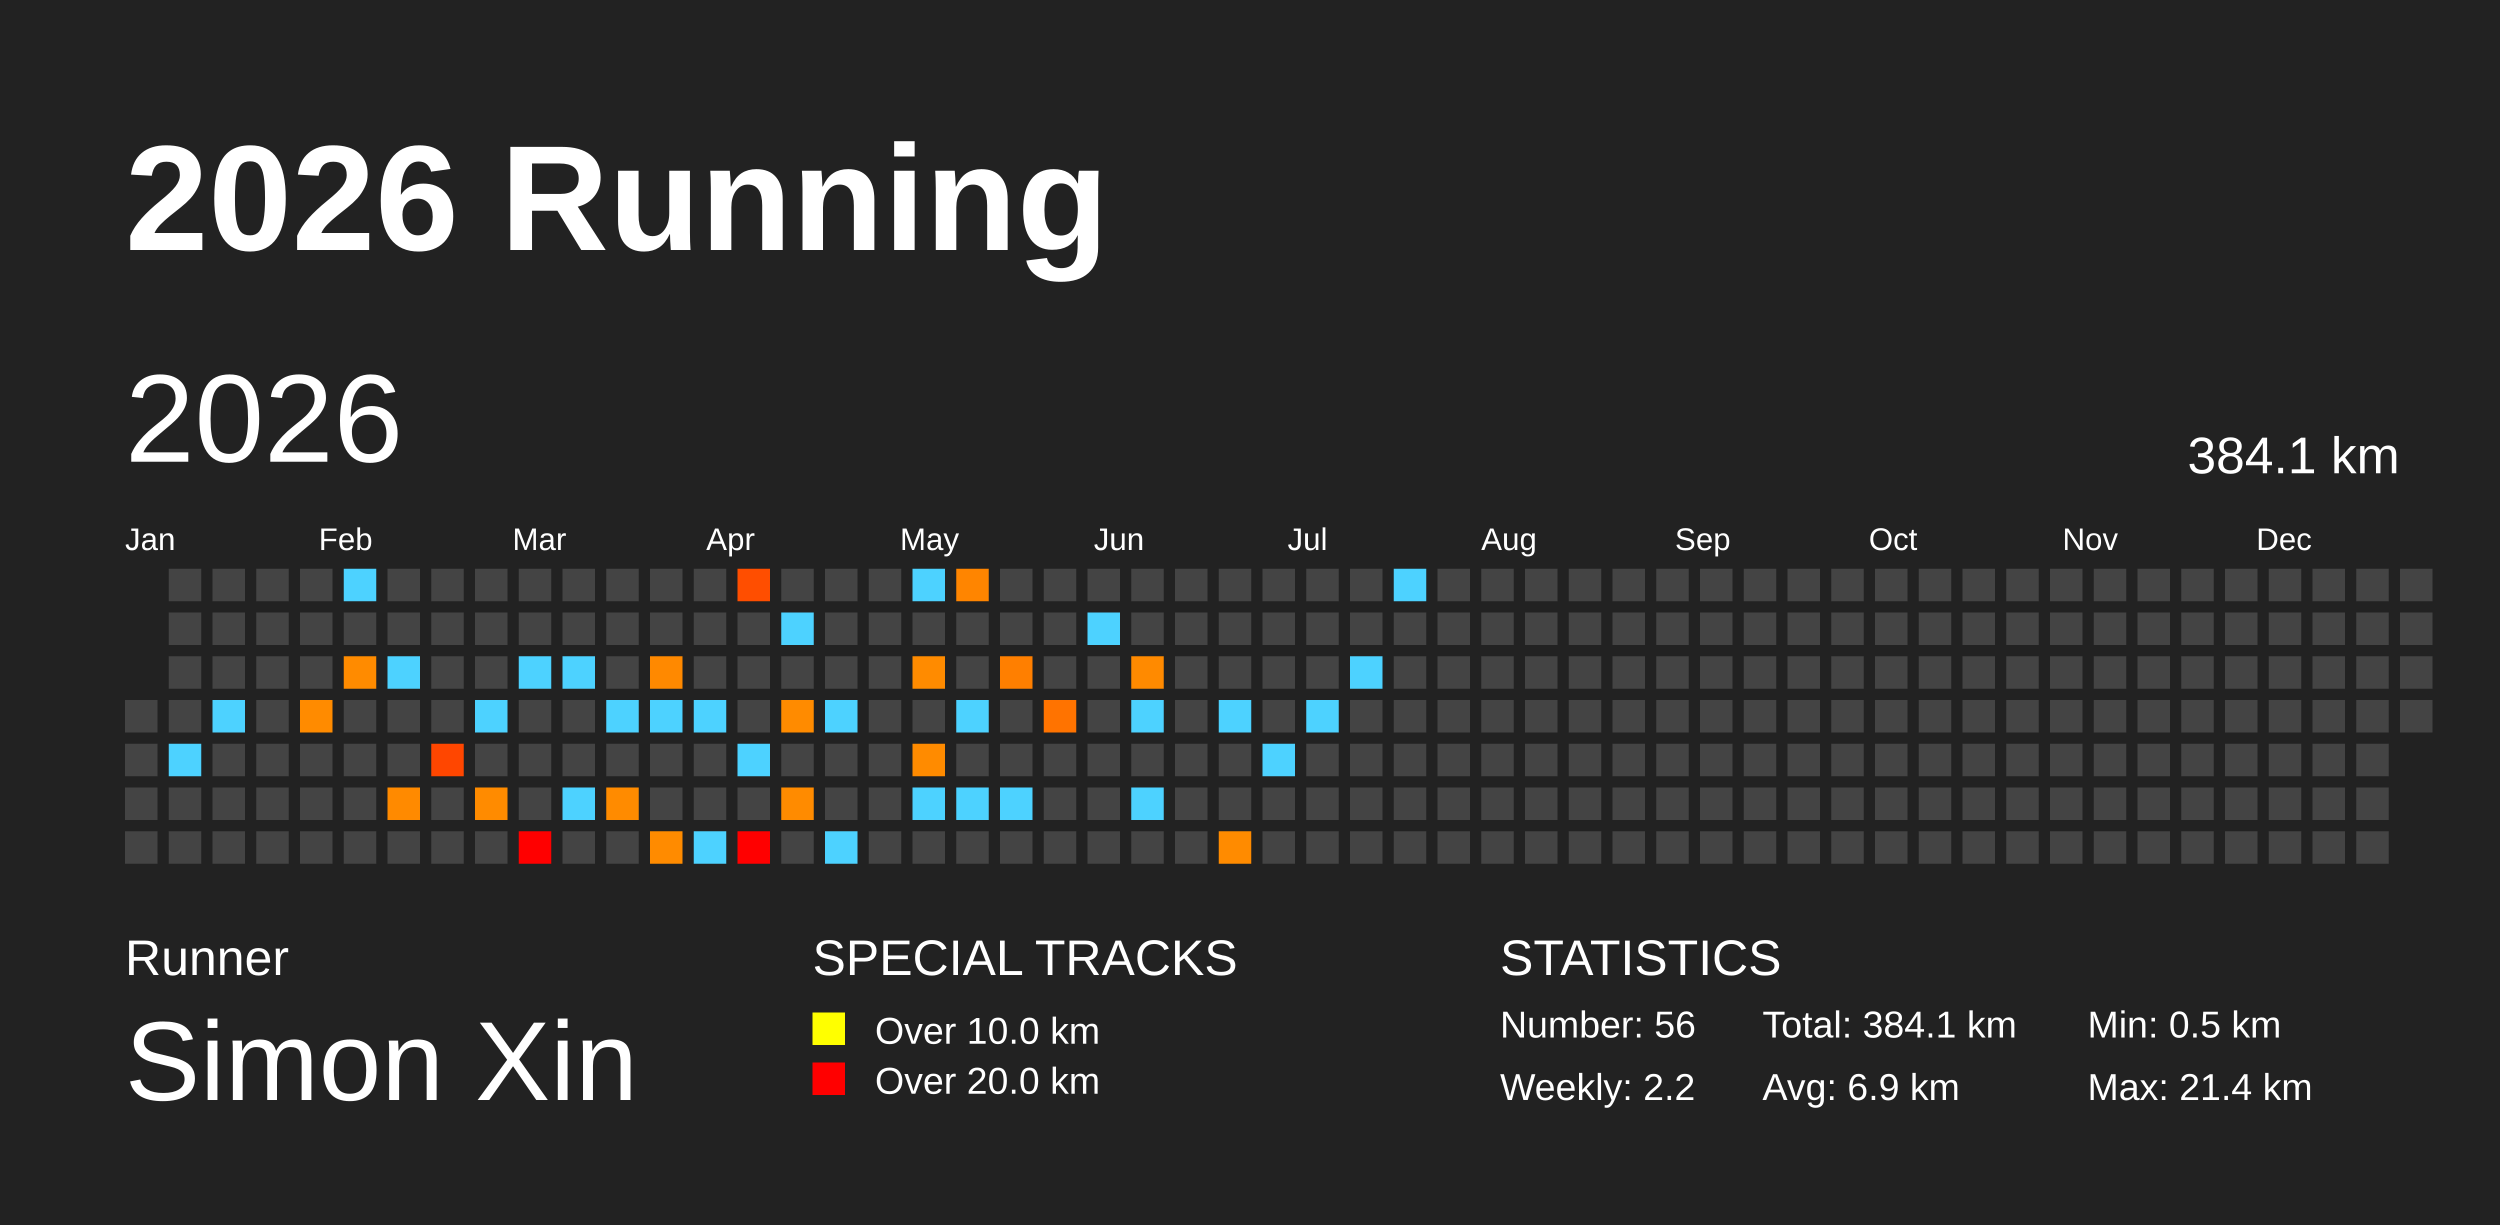
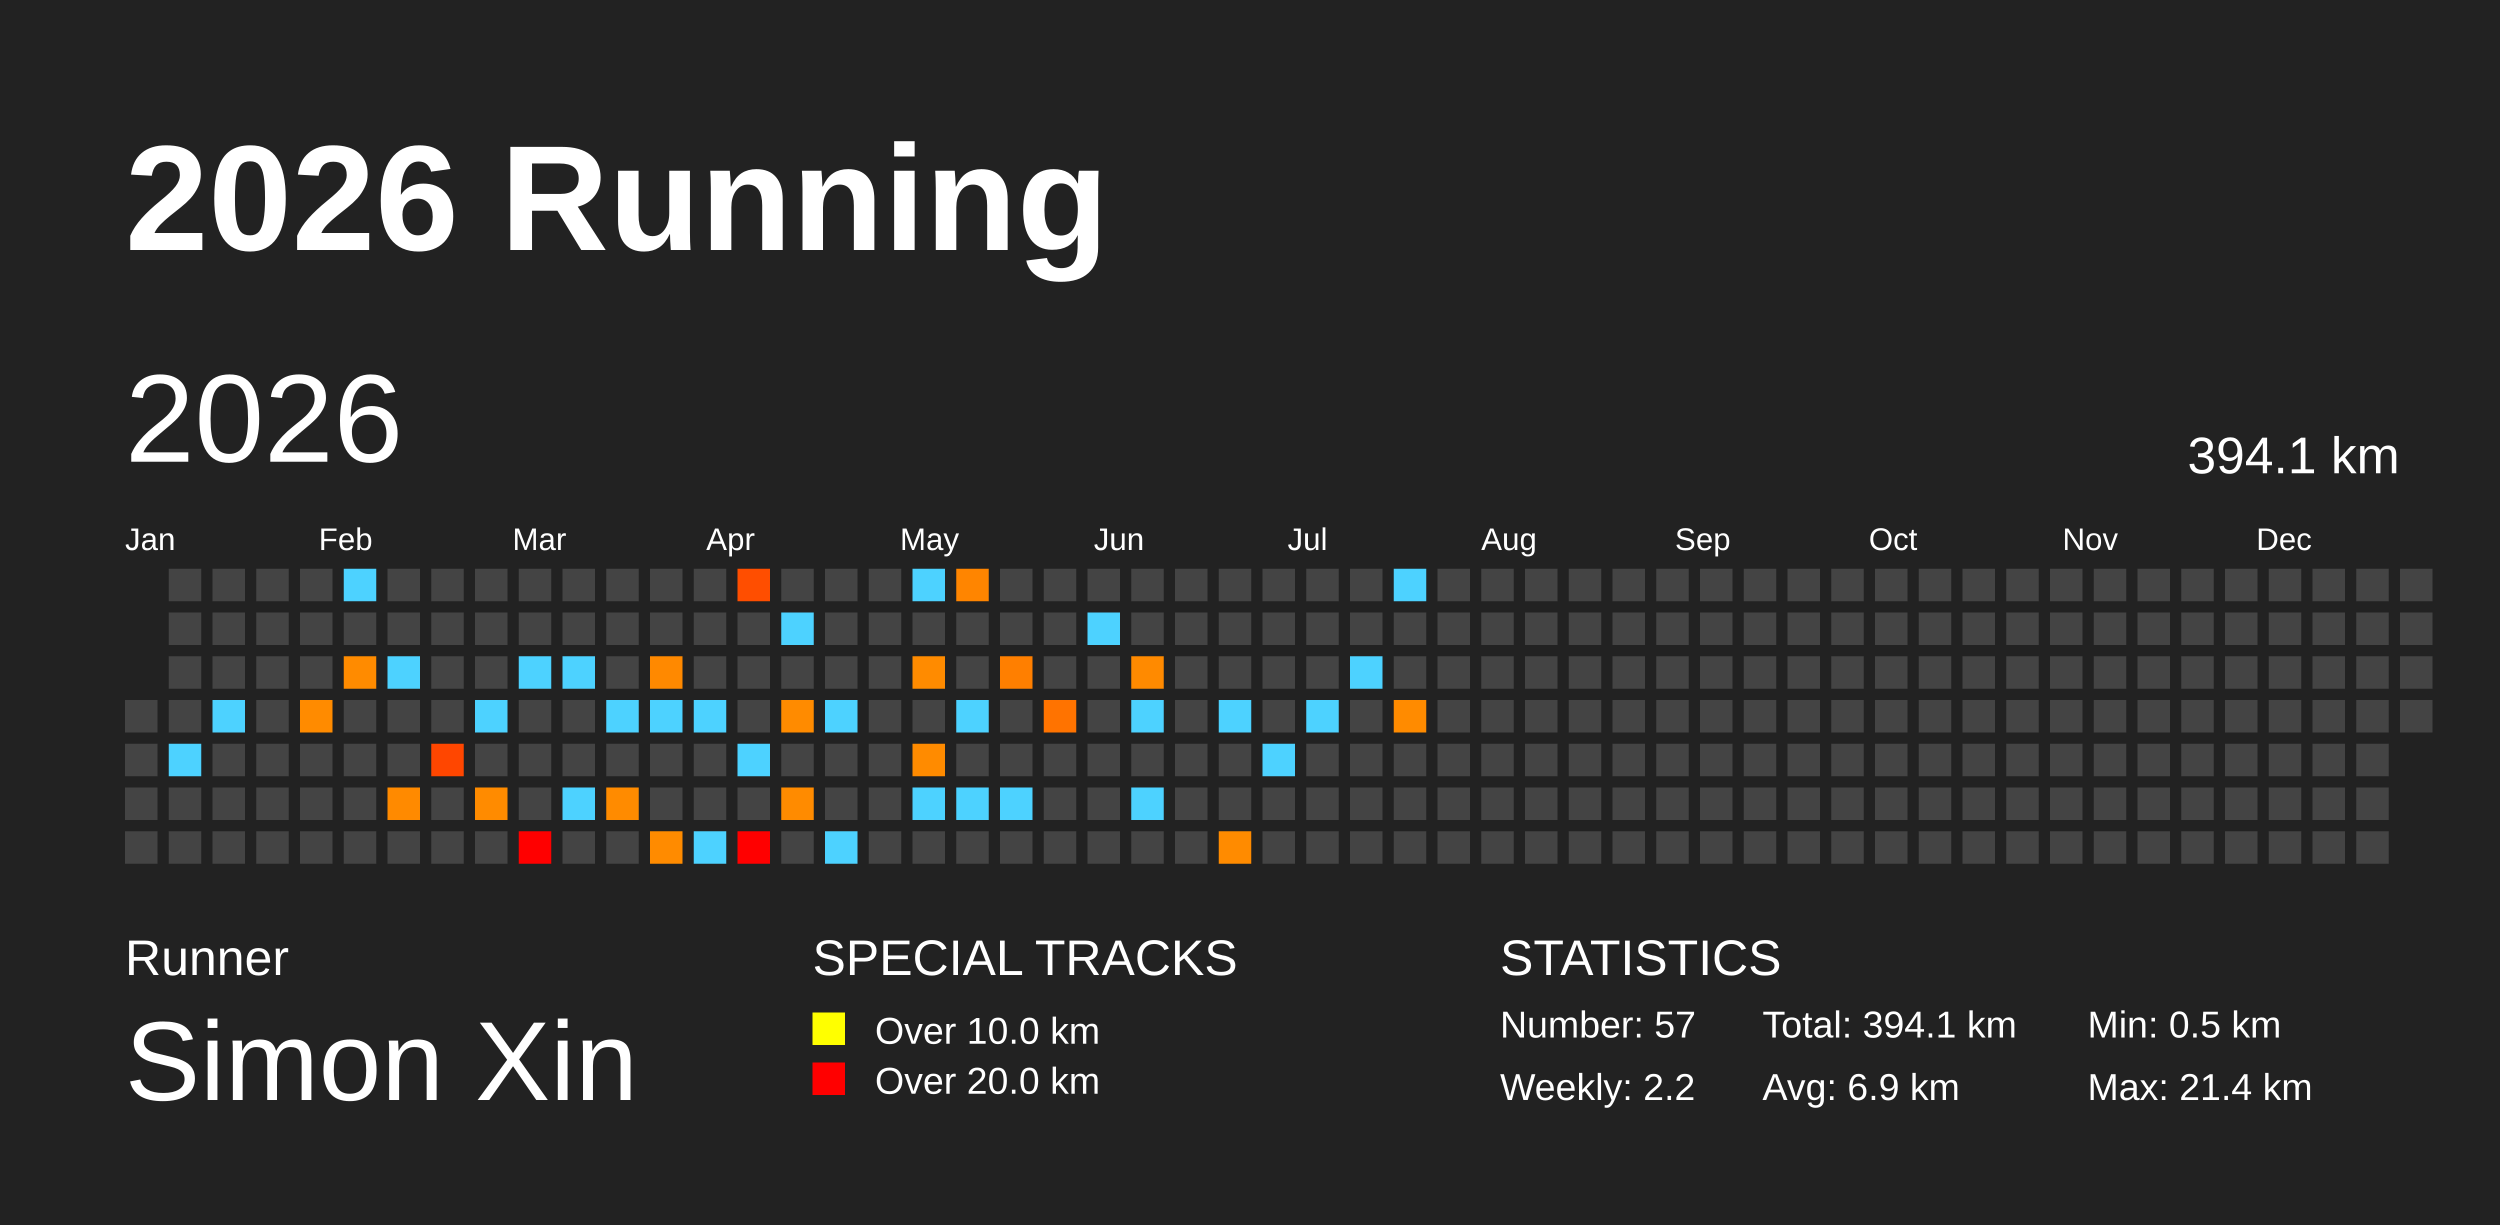
<svg xmlns="http://www.w3.org/2000/svg" baseProfile="full" height="98mm" version="1.1" viewBox="0,0,200,98" width="200mm">
  <defs />
  <rect fill="#222222" height="98" width="200" x="0" y="0" />
  <text fill="#FFFFFF" style="font-size:12px; font-family:Arial; font-weight:bold;" x="10" y="20">2026 Running</text>
  <text fill="#FFFFFF" style="font-size:4px; font-family:Arial" x="10" y="78">Runner</text>
  <text fill="#FFFFFF" style="font-size:9px; font-family:Arial" x="10" y="88">Simon Xin</text>
  <text fill="#FFFFFF" style="font-size:4px; font-family:Arial" x="65" y="78">SPECIAL TRACKS</text>
  <rect fill="yellow" height="2.6" width="2.6" x="65" y="81" />
  <text fill="#FFFFFF" style="font-size:3px; font-family:Arial" x="70" y="83.5">Over 10.0 km</text>
  <rect fill="red" height="2.6" width="2.6" x="65" y="85" />
  <text fill="#FFFFFF" style="font-size:3px; font-family:Arial" x="70" y="87.5">Over 20.0 km</text>
  <text fill="#FFFFFF" style="font-size:4px; font-family:Arial" x="120" y="78">STATISTICS</text>
-   <text fill="#FFFFFF" style="font-size:3px; font-family:Arial" x="120" y="83">Number: 56</text>
+   <text fill="#FFFFFF" style="font-size:3px; font-family:Arial" x="120" y="83">Number: 57</text>
  <text fill="#FFFFFF" style="font-size:3px; font-family:Arial" x="120" y="88">Weekly: 2.2</text>
-   <text fill="#FFFFFF" style="font-size:3px; font-family:Arial" x="141" y="83">Total: 384.1 km</text>
+   <text fill="#FFFFFF" style="font-size:3px; font-family:Arial" x="141" y="83">Total: 394.1 km</text>
  <text fill="#FFFFFF" style="font-size:3px; font-family:Arial" x="141" y="88">Avg: 6.9 km</text>
  <text fill="#FFFFFF" style="font-size:3px; font-family:Arial" x="167" y="83">Min: 0.5 km</text>
  <text fill="#FFFFFF" style="font-size:3px; font-family:Arial" x="167" y="88">Max: 21.4 km</text>
  <text dominant-baseline="hanging" fill="#FFFFFF" style="font-size:10.0px; font-family:Arial;" x="10" y="30">2026</text>
-   <text dominant-baseline="hanging" fill="#FFFFFF" style="font-size:4.125px; font-family:Arial;" x="175" y="35">384.1 km</text>
+   <text dominant-baseline="hanging" fill="#FFFFFF" style="font-size:4.125px; font-family:Arial;" x="175" y="35">394.1 km</text>
  <text fill="#FFFFFF" style="font-size:2.5px; font-family:Arial" x="10.0" y="44">Jan</text>
  <text fill="#FFFFFF" style="font-size:2.5px; font-family:Arial" x="25.5" y="44">Feb</text>
  <text fill="#FFFFFF" style="font-size:2.5px; font-family:Arial" x="41.0" y="44">Mar</text>
  <text fill="#FFFFFF" style="font-size:2.5px; font-family:Arial" x="56.5" y="44">Apr</text>
  <text fill="#FFFFFF" style="font-size:2.5px; font-family:Arial" x="72.0" y="44">May</text>
  <text fill="#FFFFFF" style="font-size:2.5px; font-family:Arial" x="87.5" y="44">Jun</text>
  <text fill="#FFFFFF" style="font-size:2.5px; font-family:Arial" x="103.0" y="44">Jul</text>
  <text fill="#FFFFFF" style="font-size:2.5px; font-family:Arial" x="118.5" y="44">Aug</text>
  <text fill="#FFFFFF" style="font-size:2.5px; font-family:Arial" x="134.0" y="44">Sep</text>
  <text fill="#FFFFFF" style="font-size:2.5px; font-family:Arial" x="149.5" y="44">Oct</text>
  <text fill="#FFFFFF" style="font-size:2.5px; font-family:Arial" x="165.0" y="44">Nov</text>
  <text fill="#FFFFFF" style="font-size:2.5px; font-family:Arial" x="180.5" y="44">Dec</text>
  <rect fill="#444444" height="2.6" width="2.6" x="10.0" y="56.0" />
  <rect fill="#444444" height="2.6" width="2.6" x="10.0" y="59.5" />
  <rect fill="#444444" height="2.6" width="2.6" x="10.0" y="63.0" />
  <rect fill="#444444" height="2.6" width="2.6" x="10.0" y="66.5" />
  <rect fill="#444444" height="2.6" width="2.6" x="13.5" y="45.5" />
  <rect fill="#444444" height="2.6" width="2.6" x="13.5" y="49.0" />
  <rect fill="#444444" height="2.6" width="2.6" x="13.5" y="52.5" />
  <rect fill="#444444" height="2.6" width="2.6" x="13.5" y="56.0" />
  <rect fill="#4dd2ff" height="2.6" width="2.6" x="13.5" y="59.5" />
  <rect fill="#444444" height="2.6" width="2.6" x="13.5" y="63.0" />
  <rect fill="#444444" height="2.6" width="2.6" x="13.5" y="66.5" />
  <rect fill="#444444" height="2.6" width="2.6" x="17.0" y="45.5" />
  <rect fill="#444444" height="2.6" width="2.6" x="17.0" y="49.0" />
  <rect fill="#444444" height="2.6" width="2.6" x="17.0" y="52.5" />
  <rect fill="#4dd2ff" height="2.6" width="2.6" x="17.0" y="56.0" />
  <rect fill="#444444" height="2.6" width="2.6" x="17.0" y="59.5" />
  <rect fill="#444444" height="2.6" width="2.6" x="17.0" y="63.0" />
  <rect fill="#444444" height="2.6" width="2.6" x="17.0" y="66.5" />
  <rect fill="#444444" height="2.6" width="2.6" x="20.5" y="45.5" />
  <rect fill="#444444" height="2.6" width="2.6" x="20.5" y="49.0" />
  <rect fill="#444444" height="2.6" width="2.6" x="20.5" y="52.5" />
  <rect fill="#444444" height="2.6" width="2.6" x="20.5" y="56.0" />
  <rect fill="#444444" height="2.6" width="2.6" x="20.5" y="59.5" />
  <rect fill="#444444" height="2.6" width="2.6" x="20.5" y="63.0" />
  <rect fill="#444444" height="2.6" width="2.6" x="20.5" y="66.5" />
  <rect fill="#444444" height="2.6" width="2.6" x="24.0" y="45.5" />
  <rect fill="#444444" height="2.6" width="2.6" x="24.0" y="49.0" />
  <rect fill="#444444" height="2.6" width="2.6" x="24.0" y="52.5" />
  <rect fill="#ff8b00" height="2.6" width="2.6" x="24.0" y="56.0" />
  <rect fill="#444444" height="2.6" width="2.6" x="24.0" y="59.5" />
  <rect fill="#444444" height="2.6" width="2.6" x="24.0" y="63.0" />
  <rect fill="#444444" height="2.6" width="2.6" x="24.0" y="66.5" />
  <rect fill="#4dd2ff" height="2.6" width="2.6" x="27.5" y="45.5" />
  <rect fill="#444444" height="2.6" width="2.6" x="27.5" y="49.0" />
  <rect fill="#ff8b00" height="2.6" width="2.6" x="27.5" y="52.5" />
  <rect fill="#444444" height="2.6" width="2.6" x="27.5" y="56.0" />
  <rect fill="#444444" height="2.6" width="2.6" x="27.5" y="59.5" />
  <rect fill="#444444" height="2.6" width="2.6" x="27.5" y="63.0" />
  <rect fill="#444444" height="2.6" width="2.6" x="27.5" y="66.5" />
  <rect fill="#444444" height="2.6" width="2.6" x="31.0" y="45.5" />
  <rect fill="#444444" height="2.6" width="2.6" x="31.0" y="49.0" />
  <rect fill="#4dd2ff" height="2.6" width="2.6" x="31.0" y="52.5" />
  <rect fill="#444444" height="2.6" width="2.6" x="31.0" y="56.0" />
  <rect fill="#444444" height="2.6" width="2.6" x="31.0" y="59.5" />
  <rect fill="#ff8a00" height="2.6" width="2.6" x="31.0" y="63.0" />
  <rect fill="#444444" height="2.6" width="2.6" x="31.0" y="66.5" />
  <rect fill="#444444" height="2.6" width="2.6" x="34.5" y="45.5" />
  <rect fill="#444444" height="2.6" width="2.6" x="34.5" y="49.0" />
  <rect fill="#444444" height="2.6" width="2.6" x="34.5" y="52.5" />
  <rect fill="#444444" height="2.6" width="2.6" x="34.5" y="56.0" />
  <rect fill="#ff4600" height="2.6" width="2.6" x="34.5" y="59.5" />
  <rect fill="#444444" height="2.6" width="2.6" x="34.5" y="63.0" />
  <rect fill="#444444" height="2.6" width="2.6" x="34.5" y="66.5" />
  <rect fill="#444444" height="2.6" width="2.6" x="38.0" y="45.5" />
  <rect fill="#444444" height="2.6" width="2.6" x="38.0" y="49.0" />
  <rect fill="#444444" height="2.6" width="2.6" x="38.0" y="52.5" />
  <rect fill="#4dd2ff" height="2.6" width="2.6" x="38.0" y="56.0" />
  <rect fill="#444444" height="2.6" width="2.6" x="38.0" y="59.5" />
  <rect fill="#ff8b00" height="2.6" width="2.6" x="38.0" y="63.0" />
  <rect fill="#444444" height="2.6" width="2.6" x="38.0" y="66.5" />
  <rect fill="#444444" height="2.6" width="2.6" x="41.5" y="45.5" />
  <rect fill="#444444" height="2.6" width="2.6" x="41.5" y="49.0" />
  <rect fill="#4dd2ff" height="2.6" width="2.6" x="41.5" y="52.5" />
  <rect fill="#444444" height="2.6" width="2.6" x="41.5" y="56.0" />
  <rect fill="#444444" height="2.6" width="2.6" x="41.5" y="59.5" />
  <rect fill="#444444" height="2.6" width="2.6" x="41.5" y="63.0" />
  <rect fill="red" height="2.6" width="2.6" x="41.5" y="66.5" />
  <rect fill="#444444" height="2.6" width="2.6" x="45.0" y="45.5" />
  <rect fill="#444444" height="2.6" width="2.6" x="45.0" y="49.0" />
  <rect fill="#4dd2ff" height="2.6" width="2.6" x="45.0" y="52.5" />
  <rect fill="#444444" height="2.6" width="2.6" x="45.0" y="56.0" />
  <rect fill="#444444" height="2.6" width="2.6" x="45.0" y="59.5" />
  <rect fill="#4dd2ff" height="2.6" width="2.6" x="45.0" y="63.0" />
  <rect fill="#444444" height="2.6" width="2.6" x="45.0" y="66.5" />
  <rect fill="#444444" height="2.6" width="2.6" x="48.5" y="45.5" />
  <rect fill="#444444" height="2.6" width="2.6" x="48.5" y="49.0" />
  <rect fill="#444444" height="2.6" width="2.6" x="48.5" y="52.5" />
  <rect fill="#4dd2ff" height="2.6" width="2.6" x="48.5" y="56.0" />
  <rect fill="#444444" height="2.6" width="2.6" x="48.5" y="59.5" />
  <rect fill="#ff8b00" height="2.6" width="2.6" x="48.5" y="63.0" />
  <rect fill="#444444" height="2.6" width="2.6" x="48.5" y="66.5" />
  <rect fill="#444444" height="2.6" width="2.6" x="52.0" y="45.5" />
  <rect fill="#444444" height="2.6" width="2.6" x="52.0" y="49.0" />
  <rect fill="#ff8900" height="2.6" width="2.6" x="52.0" y="52.5" />
  <rect fill="#4dd2ff" height="2.6" width="2.6" x="52.0" y="56.0" />
  <rect fill="#444444" height="2.6" width="2.6" x="52.0" y="59.5" />
  <rect fill="#444444" height="2.6" width="2.6" x="52.0" y="63.0" />
  <rect fill="#ff8b00" height="2.6" width="2.6" x="52.0" y="66.5" />
  <rect fill="#444444" height="2.6" width="2.6" x="55.5" y="45.5" />
  <rect fill="#444444" height="2.6" width="2.6" x="55.5" y="49.0" />
  <rect fill="#444444" height="2.6" width="2.6" x="55.5" y="52.5" />
  <rect fill="#4dd2ff" height="2.6" width="2.6" x="55.5" y="56.0" />
  <rect fill="#444444" height="2.6" width="2.6" x="55.5" y="59.5" />
  <rect fill="#444444" height="2.6" width="2.6" x="55.5" y="63.0" />
  <rect fill="#4dd2ff" height="2.6" width="2.6" x="55.5" y="66.5" />
  <rect fill="#ff4e00" height="2.6" width="2.6" x="59.0" y="45.5" />
  <rect fill="#444444" height="2.6" width="2.6" x="59.0" y="49.0" />
  <rect fill="#444444" height="2.6" width="2.6" x="59.0" y="52.5" />
  <rect fill="#444444" height="2.6" width="2.6" x="59.0" y="56.0" />
  <rect fill="#4dd2ff" height="2.6" width="2.6" x="59.0" y="59.5" />
  <rect fill="#444444" height="2.6" width="2.6" x="59.0" y="63.0" />
  <rect fill="red" height="2.6" width="2.6" x="59.0" y="66.5" />
  <rect fill="#444444" height="2.6" width="2.6" x="62.5" y="45.5" />
  <rect fill="#4dd2ff" height="2.6" width="2.6" x="62.5" y="49.0" />
  <rect fill="#444444" height="2.6" width="2.6" x="62.5" y="52.5" />
  <rect fill="#ff8b00" height="2.6" width="2.6" x="62.5" y="56.0" />
  <rect fill="#444444" height="2.6" width="2.6" x="62.5" y="59.5" />
  <rect fill="#ff8b00" height="2.6" width="2.6" x="62.5" y="63.0" />
  <rect fill="#444444" height="2.6" width="2.6" x="62.5" y="66.5" />
  <rect fill="#444444" height="2.6" width="2.6" x="66.0" y="45.5" />
  <rect fill="#444444" height="2.6" width="2.6" x="66.0" y="49.0" />
  <rect fill="#444444" height="2.6" width="2.6" x="66.0" y="52.5" />
  <rect fill="#4dd2ff" height="2.6" width="2.6" x="66.0" y="56.0" />
  <rect fill="#444444" height="2.6" width="2.6" x="66.0" y="59.5" />
  <rect fill="#444444" height="2.6" width="2.6" x="66.0" y="63.0" />
  <rect fill="#4dd2ff" height="2.6" width="2.6" x="66.0" y="66.5" />
  <rect fill="#444444" height="2.6" width="2.6" x="69.5" y="45.5" />
  <rect fill="#444444" height="2.6" width="2.6" x="69.5" y="49.0" />
  <rect fill="#444444" height="2.6" width="2.6" x="69.5" y="52.5" />
  <rect fill="#444444" height="2.6" width="2.6" x="69.5" y="56.0" />
  <rect fill="#444444" height="2.6" width="2.6" x="69.5" y="59.5" />
  <rect fill="#444444" height="2.6" width="2.6" x="69.5" y="63.0" />
  <rect fill="#444444" height="2.6" width="2.6" x="69.5" y="66.5" />
  <rect fill="#4dd2ff" height="2.6" width="2.6" x="73.0" y="45.5" />
  <rect fill="#444444" height="2.6" width="2.6" x="73.0" y="49.0" />
  <rect fill="#ff8b00" height="2.6" width="2.6" x="73.0" y="52.5" />
  <rect fill="#444444" height="2.6" width="2.6" x="73.0" y="56.0" />
  <rect fill="#ff8b00" height="2.6" width="2.6" x="73.0" y="59.5" />
  <rect fill="#4dd2ff" height="2.6" width="2.6" x="73.0" y="63.0" />
  <rect fill="#444444" height="2.6" width="2.6" x="73.0" y="66.5" />
  <rect fill="#ff8500" height="2.6" width="2.6" x="76.5" y="45.5" />
  <rect fill="#444444" height="2.6" width="2.6" x="76.5" y="49.0" />
  <rect fill="#444444" height="2.6" width="2.6" x="76.5" y="52.5" />
  <rect fill="#4dd2ff" height="2.6" width="2.6" x="76.5" y="56.0" />
  <rect fill="#444444" height="2.6" width="2.6" x="76.5" y="59.5" />
  <rect fill="#4dd2ff" height="2.6" width="2.6" x="76.5" y="63.0" />
  <rect fill="#444444" height="2.6" width="2.6" x="76.5" y="66.5" />
  <rect fill="#444444" height="2.6" width="2.6" x="80.0" y="45.5" />
  <rect fill="#444444" height="2.6" width="2.6" x="80.0" y="49.0" />
  <rect fill="#ff7f00" height="2.6" width="2.6" x="80.0" y="52.5" />
  <rect fill="#444444" height="2.6" width="2.6" x="80.0" y="56.0" />
  <rect fill="#444444" height="2.6" width="2.6" x="80.0" y="59.5" />
  <rect fill="#4dd2ff" height="2.6" width="2.6" x="80.0" y="63.0" />
  <rect fill="#444444" height="2.6" width="2.6" x="80.0" y="66.5" />
  <rect fill="#444444" height="2.6" width="2.6" x="83.5" y="45.5" />
  <rect fill="#444444" height="2.6" width="2.6" x="83.5" y="49.0" />
  <rect fill="#444444" height="2.6" width="2.6" x="83.5" y="52.5" />
  <rect fill="#ff7300" height="2.6" width="2.6" x="83.5" y="56.0" />
  <rect fill="#444444" height="2.6" width="2.6" x="83.5" y="59.5" />
  <rect fill="#444444" height="2.6" width="2.6" x="83.5" y="63.0" />
  <rect fill="#444444" height="2.6" width="2.6" x="83.5" y="66.5" />
  <rect fill="#444444" height="2.6" width="2.6" x="87.0" y="45.5" />
  <rect fill="#4dd2ff" height="2.6" width="2.6" x="87.0" y="49.0" />
  <rect fill="#444444" height="2.6" width="2.6" x="87.0" y="52.5" />
  <rect fill="#444444" height="2.6" width="2.6" x="87.0" y="56.0" />
  <rect fill="#444444" height="2.6" width="2.6" x="87.0" y="59.5" />
  <rect fill="#444444" height="2.6" width="2.6" x="87.0" y="63.0" />
  <rect fill="#444444" height="2.6" width="2.6" x="87.0" y="66.5" />
  <rect fill="#444444" height="2.6" width="2.6" x="90.5" y="45.5" />
  <rect fill="#444444" height="2.6" width="2.6" x="90.5" y="49.0" />
  <rect fill="#ff8a00" height="2.6" width="2.6" x="90.5" y="52.5" />
  <rect fill="#4dd2ff" height="2.6" width="2.6" x="90.5" y="56.0" />
  <rect fill="#444444" height="2.6" width="2.6" x="90.5" y="59.5" />
  <rect fill="#4dd2ff" height="2.6" width="2.6" x="90.5" y="63.0" />
  <rect fill="#444444" height="2.6" width="2.6" x="90.5" y="66.5" />
  <rect fill="#444444" height="2.6" width="2.6" x="94.0" y="45.5" />
  <rect fill="#444444" height="2.6" width="2.6" x="94.0" y="49.0" />
  <rect fill="#444444" height="2.6" width="2.6" x="94.0" y="52.5" />
  <rect fill="#444444" height="2.6" width="2.6" x="94.0" y="56.0" />
  <rect fill="#444444" height="2.6" width="2.6" x="94.0" y="59.5" />
  <rect fill="#444444" height="2.6" width="2.6" x="94.0" y="63.0" />
  <rect fill="#444444" height="2.6" width="2.6" x="94.0" y="66.5" />
  <rect fill="#444444" height="2.6" width="2.6" x="97.5" y="45.5" />
  <rect fill="#444444" height="2.6" width="2.6" x="97.5" y="49.0" />
  <rect fill="#444444" height="2.6" width="2.6" x="97.5" y="52.5" />
  <rect fill="#4dd2ff" height="2.6" width="2.6" x="97.5" y="56.0" />
  <rect fill="#444444" height="2.6" width="2.6" x="97.5" y="59.5" />
  <rect fill="#444444" height="2.6" width="2.6" x="97.5" y="63.0" />
  <rect fill="#ff8b00" height="2.6" width="2.6" x="97.5" y="66.5" />
  <rect fill="#444444" height="2.6" width="2.6" x="101.0" y="45.5" />
  <rect fill="#444444" height="2.6" width="2.6" x="101.0" y="49.0" />
  <rect fill="#444444" height="2.6" width="2.6" x="101.0" y="52.5" />
  <rect fill="#444444" height="2.6" width="2.6" x="101.0" y="56.0" />
  <rect fill="#4dd2ff" height="2.6" width="2.6" x="101.0" y="59.5" />
  <rect fill="#444444" height="2.6" width="2.6" x="101.0" y="63.0" />
  <rect fill="#444444" height="2.6" width="2.6" x="101.0" y="66.5" />
  <rect fill="#444444" height="2.6" width="2.6" x="104.5" y="45.5" />
  <rect fill="#444444" height="2.6" width="2.6" x="104.5" y="49.0" />
  <rect fill="#444444" height="2.6" width="2.6" x="104.5" y="52.5" />
  <rect fill="#4dd2ff" height="2.6" width="2.6" x="104.5" y="56.0" />
  <rect fill="#444444" height="2.6" width="2.6" x="104.5" y="59.5" />
  <rect fill="#444444" height="2.6" width="2.6" x="104.5" y="63.0" />
  <rect fill="#444444" height="2.6" width="2.6" x="104.5" y="66.5" />
  <rect fill="#444444" height="2.6" width="2.6" x="108.0" y="45.5" />
  <rect fill="#444444" height="2.6" width="2.6" x="108.0" y="49.0" />
  <rect fill="#4dd2ff" height="2.6" width="2.6" x="108.0" y="52.5" />
  <rect fill="#444444" height="2.6" width="2.6" x="108.0" y="56.0" />
  <rect fill="#444444" height="2.6" width="2.6" x="108.0" y="59.5" />
  <rect fill="#444444" height="2.6" width="2.6" x="108.0" y="63.0" />
  <rect fill="#444444" height="2.6" width="2.6" x="108.0" y="66.5" />
  <rect fill="#4dd2ff" height="2.6" width="2.6" x="111.5" y="45.5" />
  <rect fill="#444444" height="2.6" width="2.6" x="111.5" y="49.0" />
  <rect fill="#444444" height="2.6" width="2.6" x="111.5" y="52.5" />
-   <rect fill="#444444" height="2.6" width="2.6" x="111.5" y="56.0" />
+   <rect fill="#ff8b00" height="2.6" width="2.6" x="111.5" y="56.0" />
  <rect fill="#444444" height="2.6" width="2.6" x="111.5" y="59.5" />
  <rect fill="#444444" height="2.6" width="2.6" x="111.5" y="63.0" />
  <rect fill="#444444" height="2.6" width="2.6" x="111.5" y="66.5" />
  <rect fill="#444444" height="2.6" width="2.6" x="115.0" y="45.5" />
  <rect fill="#444444" height="2.6" width="2.6" x="115.0" y="49.0" />
  <rect fill="#444444" height="2.6" width="2.6" x="115.0" y="52.5" />
  <rect fill="#444444" height="2.6" width="2.6" x="115.0" y="56.0" />
  <rect fill="#444444" height="2.6" width="2.6" x="115.0" y="59.5" />
  <rect fill="#444444" height="2.6" width="2.6" x="115.0" y="63.0" />
  <rect fill="#444444" height="2.6" width="2.6" x="115.0" y="66.5" />
  <rect fill="#444444" height="2.6" width="2.6" x="118.5" y="45.5" />
  <rect fill="#444444" height="2.6" width="2.6" x="118.5" y="49.0" />
  <rect fill="#444444" height="2.6" width="2.6" x="118.5" y="52.5" />
  <rect fill="#444444" height="2.6" width="2.6" x="118.5" y="56.0" />
  <rect fill="#444444" height="2.6" width="2.6" x="118.5" y="59.5" />
  <rect fill="#444444" height="2.6" width="2.6" x="118.5" y="63.0" />
  <rect fill="#444444" height="2.6" width="2.6" x="118.5" y="66.5" />
  <rect fill="#444444" height="2.6" width="2.6" x="122.0" y="45.5" />
  <rect fill="#444444" height="2.6" width="2.6" x="122.0" y="49.0" />
  <rect fill="#444444" height="2.6" width="2.6" x="122.0" y="52.5" />
  <rect fill="#444444" height="2.6" width="2.6" x="122.0" y="56.0" />
  <rect fill="#444444" height="2.6" width="2.6" x="122.0" y="59.5" />
  <rect fill="#444444" height="2.6" width="2.6" x="122.0" y="63.0" />
  <rect fill="#444444" height="2.6" width="2.6" x="122.0" y="66.5" />
  <rect fill="#444444" height="2.6" width="2.6" x="125.5" y="45.5" />
  <rect fill="#444444" height="2.6" width="2.6" x="125.5" y="49.0" />
  <rect fill="#444444" height="2.6" width="2.6" x="125.5" y="52.5" />
  <rect fill="#444444" height="2.6" width="2.6" x="125.5" y="56.0" />
  <rect fill="#444444" height="2.6" width="2.6" x="125.5" y="59.5" />
  <rect fill="#444444" height="2.6" width="2.6" x="125.5" y="63.0" />
  <rect fill="#444444" height="2.6" width="2.6" x="125.5" y="66.5" />
  <rect fill="#444444" height="2.6" width="2.6" x="129.0" y="45.5" />
  <rect fill="#444444" height="2.6" width="2.6" x="129.0" y="49.0" />
  <rect fill="#444444" height="2.6" width="2.6" x="129.0" y="52.5" />
  <rect fill="#444444" height="2.6" width="2.6" x="129.0" y="56.0" />
  <rect fill="#444444" height="2.6" width="2.6" x="129.0" y="59.5" />
  <rect fill="#444444" height="2.6" width="2.6" x="129.0" y="63.0" />
  <rect fill="#444444" height="2.6" width="2.6" x="129.0" y="66.5" />
  <rect fill="#444444" height="2.6" width="2.6" x="132.5" y="45.5" />
  <rect fill="#444444" height="2.6" width="2.6" x="132.5" y="49.0" />
  <rect fill="#444444" height="2.6" width="2.6" x="132.5" y="52.5" />
  <rect fill="#444444" height="2.6" width="2.6" x="132.5" y="56.0" />
  <rect fill="#444444" height="2.6" width="2.6" x="132.5" y="59.5" />
  <rect fill="#444444" height="2.6" width="2.6" x="132.5" y="63.0" />
  <rect fill="#444444" height="2.6" width="2.6" x="132.5" y="66.5" />
  <rect fill="#444444" height="2.6" width="2.6" x="136.0" y="45.5" />
  <rect fill="#444444" height="2.6" width="2.6" x="136.0" y="49.0" />
  <rect fill="#444444" height="2.6" width="2.6" x="136.0" y="52.5" />
  <rect fill="#444444" height="2.6" width="2.6" x="136.0" y="56.0" />
  <rect fill="#444444" height="2.6" width="2.6" x="136.0" y="59.5" />
  <rect fill="#444444" height="2.6" width="2.6" x="136.0" y="63.0" />
  <rect fill="#444444" height="2.6" width="2.6" x="136.0" y="66.5" />
  <rect fill="#444444" height="2.6" width="2.6" x="139.5" y="45.5" />
  <rect fill="#444444" height="2.6" width="2.6" x="139.5" y="49.0" />
  <rect fill="#444444" height="2.6" width="2.6" x="139.5" y="52.5" />
  <rect fill="#444444" height="2.6" width="2.6" x="139.5" y="56.0" />
  <rect fill="#444444" height="2.6" width="2.6" x="139.5" y="59.5" />
  <rect fill="#444444" height="2.6" width="2.6" x="139.5" y="63.0" />
  <rect fill="#444444" height="2.6" width="2.6" x="139.5" y="66.5" />
  <rect fill="#444444" height="2.6" width="2.6" x="143.0" y="45.5" />
  <rect fill="#444444" height="2.6" width="2.6" x="143.0" y="49.0" />
  <rect fill="#444444" height="2.6" width="2.6" x="143.0" y="52.5" />
  <rect fill="#444444" height="2.6" width="2.6" x="143.0" y="56.0" />
  <rect fill="#444444" height="2.6" width="2.6" x="143.0" y="59.5" />
  <rect fill="#444444" height="2.6" width="2.6" x="143.0" y="63.0" />
  <rect fill="#444444" height="2.6" width="2.6" x="143.0" y="66.5" />
  <rect fill="#444444" height="2.6" width="2.6" x="146.5" y="45.5" />
  <rect fill="#444444" height="2.6" width="2.6" x="146.5" y="49.0" />
  <rect fill="#444444" height="2.6" width="2.6" x="146.5" y="52.5" />
  <rect fill="#444444" height="2.6" width="2.6" x="146.5" y="56.0" />
  <rect fill="#444444" height="2.6" width="2.6" x="146.5" y="59.5" />
  <rect fill="#444444" height="2.6" width="2.6" x="146.5" y="63.0" />
  <rect fill="#444444" height="2.6" width="2.6" x="146.5" y="66.5" />
  <rect fill="#444444" height="2.6" width="2.6" x="150.0" y="45.5" />
  <rect fill="#444444" height="2.6" width="2.6" x="150.0" y="49.0" />
  <rect fill="#444444" height="2.6" width="2.6" x="150.0" y="52.5" />
  <rect fill="#444444" height="2.6" width="2.6" x="150.0" y="56.0" />
  <rect fill="#444444" height="2.6" width="2.6" x="150.0" y="59.5" />
  <rect fill="#444444" height="2.6" width="2.6" x="150.0" y="63.0" />
  <rect fill="#444444" height="2.6" width="2.6" x="150.0" y="66.5" />
  <rect fill="#444444" height="2.6" width="2.6" x="153.5" y="45.5" />
  <rect fill="#444444" height="2.6" width="2.6" x="153.5" y="49.0" />
  <rect fill="#444444" height="2.6" width="2.6" x="153.5" y="52.5" />
  <rect fill="#444444" height="2.6" width="2.6" x="153.5" y="56.0" />
  <rect fill="#444444" height="2.6" width="2.6" x="153.5" y="59.5" />
  <rect fill="#444444" height="2.6" width="2.6" x="153.5" y="63.0" />
  <rect fill="#444444" height="2.6" width="2.6" x="153.5" y="66.5" />
  <rect fill="#444444" height="2.6" width="2.6" x="157.0" y="45.5" />
  <rect fill="#444444" height="2.6" width="2.6" x="157.0" y="49.0" />
  <rect fill="#444444" height="2.6" width="2.6" x="157.0" y="52.5" />
  <rect fill="#444444" height="2.6" width="2.6" x="157.0" y="56.0" />
  <rect fill="#444444" height="2.6" width="2.6" x="157.0" y="59.5" />
  <rect fill="#444444" height="2.6" width="2.6" x="157.0" y="63.0" />
  <rect fill="#444444" height="2.6" width="2.6" x="157.0" y="66.5" />
  <rect fill="#444444" height="2.6" width="2.6" x="160.5" y="45.5" />
  <rect fill="#444444" height="2.6" width="2.6" x="160.5" y="49.0" />
  <rect fill="#444444" height="2.6" width="2.6" x="160.5" y="52.5" />
  <rect fill="#444444" height="2.6" width="2.6" x="160.5" y="56.0" />
  <rect fill="#444444" height="2.6" width="2.6" x="160.5" y="59.5" />
  <rect fill="#444444" height="2.6" width="2.6" x="160.5" y="63.0" />
  <rect fill="#444444" height="2.6" width="2.6" x="160.5" y="66.5" />
  <rect fill="#444444" height="2.6" width="2.6" x="164.0" y="45.5" />
  <rect fill="#444444" height="2.6" width="2.6" x="164.0" y="49.0" />
  <rect fill="#444444" height="2.6" width="2.6" x="164.0" y="52.5" />
  <rect fill="#444444" height="2.6" width="2.6" x="164.0" y="56.0" />
  <rect fill="#444444" height="2.6" width="2.6" x="164.0" y="59.5" />
  <rect fill="#444444" height="2.6" width="2.6" x="164.0" y="63.0" />
  <rect fill="#444444" height="2.6" width="2.6" x="164.0" y="66.5" />
  <rect fill="#444444" height="2.6" width="2.6" x="167.5" y="45.5" />
  <rect fill="#444444" height="2.6" width="2.6" x="167.5" y="49.0" />
  <rect fill="#444444" height="2.6" width="2.6" x="167.5" y="52.5" />
  <rect fill="#444444" height="2.6" width="2.6" x="167.5" y="56.0" />
  <rect fill="#444444" height="2.6" width="2.6" x="167.5" y="59.5" />
  <rect fill="#444444" height="2.6" width="2.6" x="167.5" y="63.0" />
  <rect fill="#444444" height="2.6" width="2.6" x="167.5" y="66.5" />
  <rect fill="#444444" height="2.6" width="2.6" x="171.0" y="45.5" />
  <rect fill="#444444" height="2.6" width="2.6" x="171.0" y="49.0" />
  <rect fill="#444444" height="2.6" width="2.6" x="171.0" y="52.5" />
  <rect fill="#444444" height="2.6" width="2.6" x="171.0" y="56.0" />
  <rect fill="#444444" height="2.6" width="2.6" x="171.0" y="59.5" />
  <rect fill="#444444" height="2.6" width="2.6" x="171.0" y="63.0" />
  <rect fill="#444444" height="2.6" width="2.6" x="171.0" y="66.5" />
  <rect fill="#444444" height="2.6" width="2.6" x="174.5" y="45.5" />
  <rect fill="#444444" height="2.6" width="2.6" x="174.5" y="49.0" />
  <rect fill="#444444" height="2.6" width="2.6" x="174.5" y="52.5" />
  <rect fill="#444444" height="2.6" width="2.6" x="174.5" y="56.0" />
  <rect fill="#444444" height="2.6" width="2.6" x="174.5" y="59.5" />
  <rect fill="#444444" height="2.6" width="2.6" x="174.5" y="63.0" />
  <rect fill="#444444" height="2.6" width="2.6" x="174.5" y="66.5" />
  <rect fill="#444444" height="2.6" width="2.6" x="178.0" y="45.5" />
  <rect fill="#444444" height="2.6" width="2.6" x="178.0" y="49.0" />
  <rect fill="#444444" height="2.6" width="2.6" x="178.0" y="52.5" />
  <rect fill="#444444" height="2.6" width="2.6" x="178.0" y="56.0" />
  <rect fill="#444444" height="2.6" width="2.6" x="178.0" y="59.5" />
  <rect fill="#444444" height="2.6" width="2.6" x="178.0" y="63.0" />
  <rect fill="#444444" height="2.6" width="2.6" x="178.0" y="66.5" />
  <rect fill="#444444" height="2.6" width="2.6" x="181.5" y="45.5" />
  <rect fill="#444444" height="2.6" width="2.6" x="181.5" y="49.0" />
  <rect fill="#444444" height="2.6" width="2.6" x="181.5" y="52.5" />
  <rect fill="#444444" height="2.6" width="2.6" x="181.5" y="56.0" />
  <rect fill="#444444" height="2.6" width="2.6" x="181.5" y="59.5" />
  <rect fill="#444444" height="2.6" width="2.6" x="181.5" y="63.0" />
  <rect fill="#444444" height="2.6" width="2.6" x="181.5" y="66.5" />
  <rect fill="#444444" height="2.6" width="2.6" x="185.0" y="45.5" />
  <rect fill="#444444" height="2.6" width="2.6" x="185.0" y="49.0" />
  <rect fill="#444444" height="2.6" width="2.6" x="185.0" y="52.5" />
  <rect fill="#444444" height="2.6" width="2.6" x="185.0" y="56.0" />
  <rect fill="#444444" height="2.6" width="2.6" x="185.0" y="59.5" />
  <rect fill="#444444" height="2.6" width="2.6" x="185.0" y="63.0" />
  <rect fill="#444444" height="2.6" width="2.6" x="185.0" y="66.5" />
  <rect fill="#444444" height="2.6" width="2.6" x="188.5" y="45.5" />
  <rect fill="#444444" height="2.6" width="2.6" x="188.5" y="49.0" />
  <rect fill="#444444" height="2.6" width="2.6" x="188.5" y="52.5" />
  <rect fill="#444444" height="2.6" width="2.6" x="188.5" y="56.0" />
  <rect fill="#444444" height="2.6" width="2.6" x="188.5" y="59.5" />
  <rect fill="#444444" height="2.6" width="2.6" x="188.5" y="63.0" />
  <rect fill="#444444" height="2.6" width="2.6" x="188.5" y="66.5" />
  <rect fill="#444444" height="2.6" width="2.6" x="192.0" y="45.5" />
  <rect fill="#444444" height="2.6" width="2.6" x="192.0" y="49.0" />
  <rect fill="#444444" height="2.6" width="2.6" x="192.0" y="52.5" />
  <rect fill="#444444" height="2.6" width="2.6" x="192.0" y="56.0" />
</svg>
